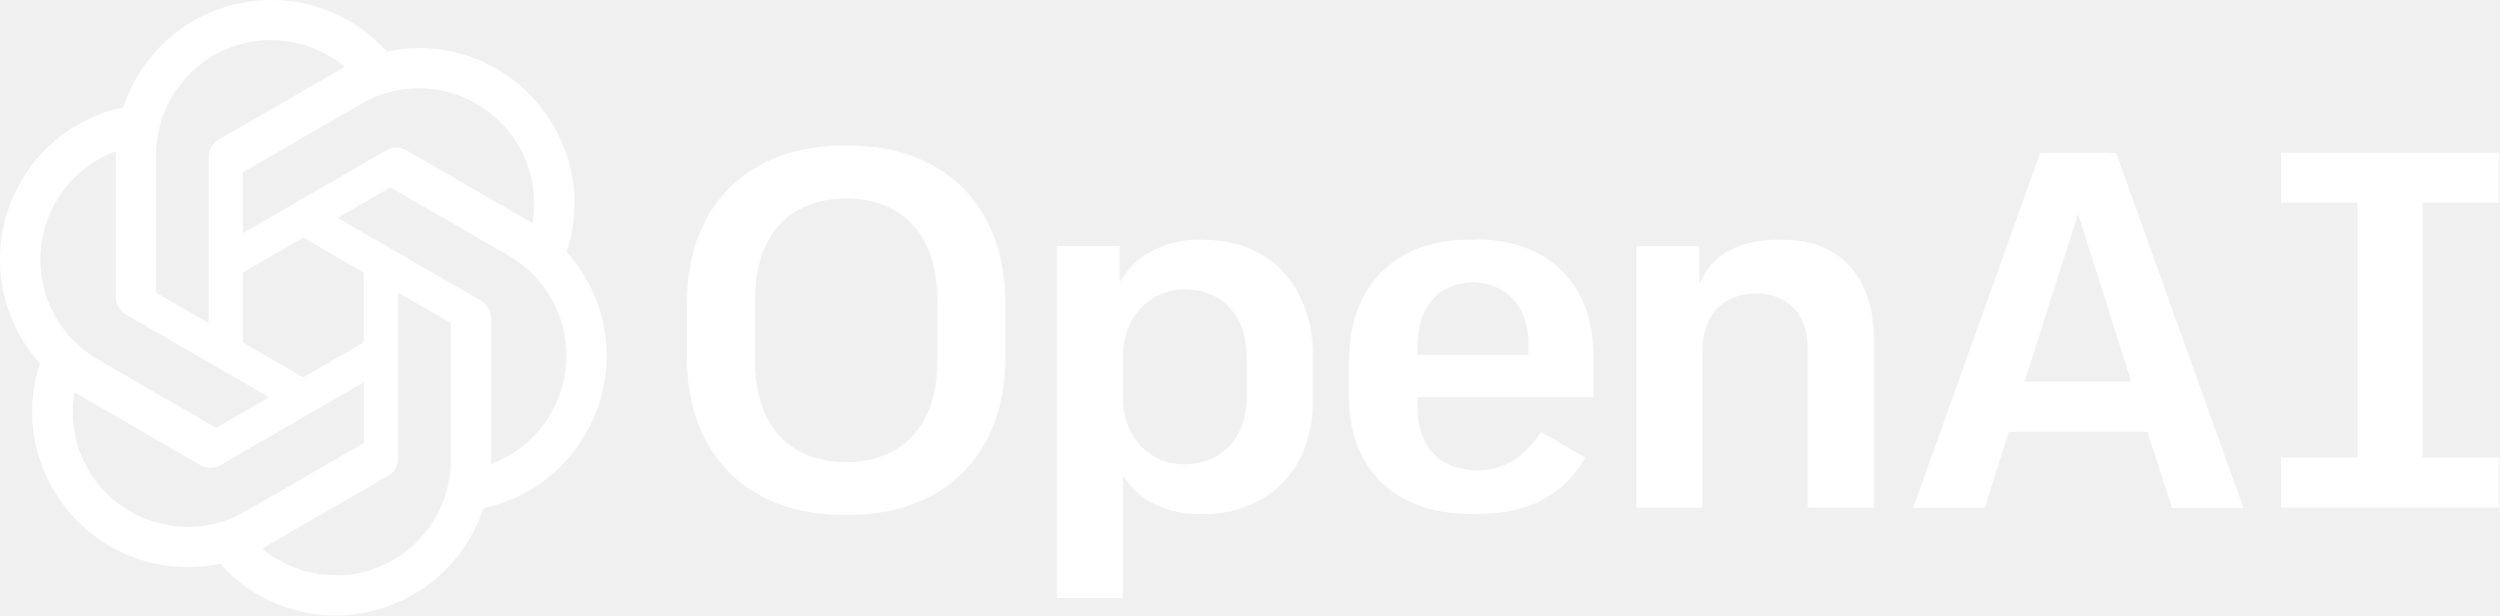
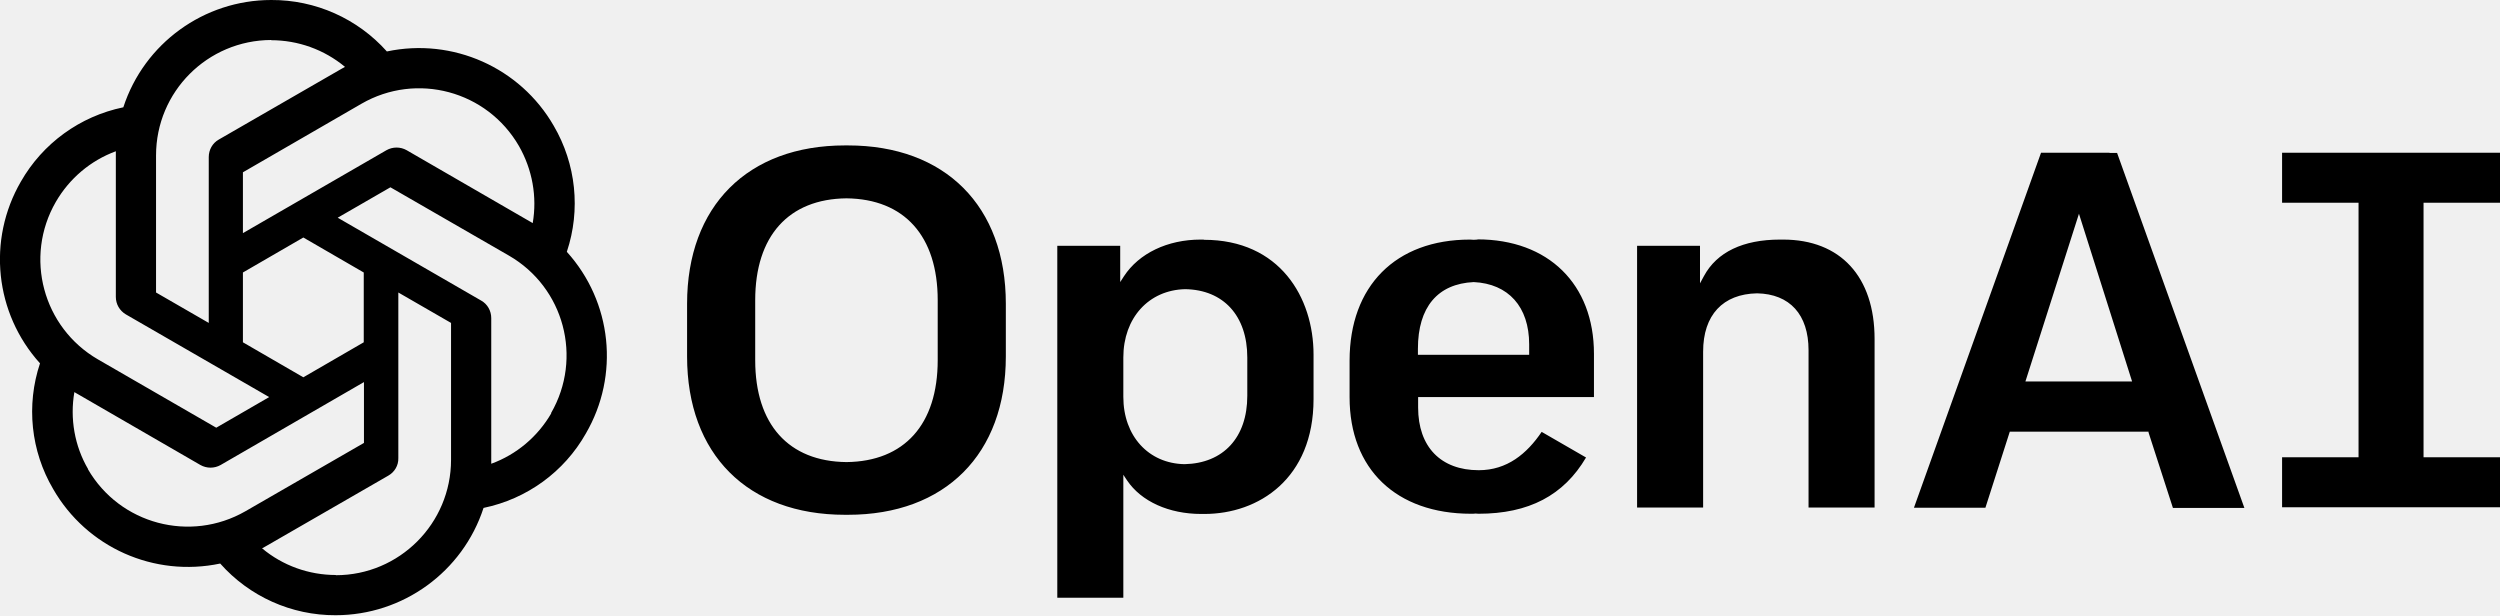
- <svg xmlns="http://www.w3.org/2000/svg" width="1239" height="305" viewBox="0 0 1239 305" fill="none">
-   <g clip-path="url(#clip0_2_10)">
-     <path d="M420.228 72.093C420.228 72.093 419.711 72.093 419.505 72.093C419.298 72.093 418.989 72.093 418.782 72.093C370.564 72.093 340.519 102.149 340.519 150.589V176.72C340.519 225.161 370.461 255.217 418.782 255.217C418.989 255.217 419.298 255.217 419.505 255.217C419.711 255.217 420.021 255.217 420.228 255.217C468.445 255.217 498.491 225.161 498.491 176.72V150.589C498.491 102.149 468.445 72.093 420.228 72.093ZM464.728 178.579C464.728 210.391 448.208 228.776 419.505 229.086C390.801 228.776 374.281 210.391 374.281 178.579V148.833C374.281 117.022 390.801 98.637 419.505 98.327C448.208 98.637 464.728 117.022 464.728 148.833V178.579ZM883.614 118.778C883.614 118.778 882.994 118.778 882.684 118.778C882.478 118.778 882.375 118.778 882.168 118.778C863.893 118.778 850.883 124.975 844.482 136.852L842.52 140.467V121.876H811.339V251.602H844.069V174.345C844.069 156.167 853.878 145.735 870.811 145.425C887.021 145.735 896.313 155.96 896.313 173.622V251.602H929.044V168.044C929.044 137.162 912.111 118.778 883.717 118.778H883.614ZM1239 100.496V75.708H1131V100.496H1168.89V226.71H1131V251.498H1239V226.71H1201.11V100.496H1239ZM1045.41 75.708H1011.54L948.558 251.705H983.973L996.053 214.006H1064.82V214.419L1076.9 251.808H1112.31L1049.23 75.811H1045.51L1045.41 75.708ZM1003.8 189.114L1030.33 105.97L1056.66 189.114H1003.8ZM596.475 118.778C596.475 118.778 595.959 118.778 595.753 118.778C595.443 118.778 595.236 118.778 595.03 118.778C578.613 118.778 564.468 125.594 557.034 136.956L555.175 139.848V121.876H523.994V296.324H556.724V235.386L558.583 238.175C565.604 248.606 579.336 254.804 595.34 254.804C595.649 254.804 595.856 254.804 596.166 254.804C596.372 254.804 596.579 254.804 596.888 254.804C623.837 254.804 650.991 237.245 650.991 197.894V175.791C650.991 147.491 634.265 118.881 596.682 118.881L596.475 118.778ZM618.158 196.241C618.158 216.898 606.284 229.705 587.08 230.119C569.217 229.809 556.724 216.175 556.724 196.758V177.237C556.724 157.613 569.321 143.772 587.389 143.359C606.387 143.669 618.158 156.58 618.158 177.237V196.241ZM732.249 118.778C731.63 118.778 731.01 118.881 730.391 118.881C729.771 118.881 729.152 118.778 728.532 118.778C691.672 118.778 668.854 141.81 668.854 178.786V196.964C668.854 232.597 691.982 254.7 729.048 254.7C729.874 254.7 730.597 254.7 731.32 254.597C731.836 254.597 732.249 254.7 732.765 254.7C757.649 254.7 774.995 245.611 786.042 226.813L764.05 214.109C756.719 224.954 746.911 233.114 732.869 233.114C714.077 233.114 702.823 221.546 702.823 202.025V196.861H789.966V175.378C789.966 140.88 767.354 118.674 732.249 118.674V118.778ZM702.72 175.997V172.899C702.72 152.242 712.528 140.674 730.391 139.848C747.53 140.674 757.855 152.035 757.855 170.73V175.894H702.72V175.997Z" fill="white" />
-     <path d="M280.943 124.768C287.861 104.008 285.486 81.285 274.438 62.384C257.815 33.464 224.362 18.591 191.735 25.511C177.177 9.192 156.32 -0.103 134.431 -2.84942e-06C101.082 -2.84942e-06 71.449 21.483 61.124 53.192C39.648 57.633 21.166 71.06 10.325 90.064C-6.402 118.984 -2.581 155.34 19.824 180.129C12.906 200.889 15.281 223.612 26.329 242.409C42.952 271.432 76.405 286.305 109.135 279.385C123.59 295.704 144.447 305.103 166.336 305C199.685 305 229.318 283.517 239.643 251.808C261.119 247.367 279.601 233.94 290.339 214.936C307.169 186.016 303.348 149.66 280.943 124.871V124.768ZM257.196 72.403C263.804 83.971 266.282 97.501 264.01 110.618C263.597 110.308 262.771 109.895 262.255 109.585L201.544 74.468C198.446 72.713 194.626 72.713 191.529 74.468L120.389 115.576V85.416L179.139 51.436C206.5 35.633 241.398 45.032 257.196 72.403ZM120.389 135.097L150.332 117.745L180.274 135.097V169.697L150.332 187.049L120.389 169.697V135.097ZM134.328 19.934C147.751 19.934 160.657 24.582 170.982 33.154C170.569 33.361 169.743 33.877 169.123 34.187L108.412 69.201C105.315 70.957 103.456 74.262 103.456 77.877V160.091L77.334 145.012V77.05C77.334 45.445 102.837 19.934 134.431 19.831L134.328 19.934ZM27.671 100.083C34.382 88.515 44.81 79.633 57.407 74.985V147.181C57.407 150.796 59.266 153.998 62.363 155.857L133.399 196.861L107.173 212.044L48.528 178.166C21.27 162.364 11.874 127.453 27.671 100.083ZM43.675 232.597C36.964 221.133 34.589 207.499 36.86 194.382C37.273 194.692 38.099 195.105 38.615 195.415L99.326 230.532C102.424 232.287 106.244 232.287 109.342 230.532L180.378 189.424V219.583L121.628 253.461C94.267 269.16 59.369 259.865 43.572 232.597H43.675ZM166.439 285.066C153.12 285.066 140.11 280.418 129.888 271.846C130.301 271.639 131.231 271.123 131.747 270.813L192.458 235.799C195.555 234.043 197.517 230.738 197.414 227.123V145.012L223.536 160.091V227.95C223.536 259.555 197.93 285.169 166.439 285.169V285.066ZM273.199 204.917C266.488 216.485 255.957 225.367 243.463 229.912V157.716C243.463 154.101 241.605 150.796 238.507 149.04L167.368 107.933L193.49 92.853L252.24 126.73C279.601 142.533 288.893 177.443 273.096 204.814L273.199 204.917Z" fill="white" />
-   </g>
-   <defs>
-     <clipPath id="clip0_2_10">
-       <rect width="1239" height="305" fill="white" />
-     </clipPath>
-   </defs>
+ <svg xmlns="http://www.w3.org/2000/svg" id="openai-horizontal" viewBox="0 0 120 29.53">
+   <path d="M40.7,6.98s-.05,0-.07,0c-.02,0-.05,0-.07,0-4.67,0-7.58,2.91-7.58,7.6v2.53c0,4.69,2.9,7.6,7.58,7.6,.02,0,.05,0,.07,0,.02,0,.05,0,.07,0,4.67,0,7.58-2.91,7.58-7.6v-2.53c0-4.69-2.91-7.6-7.58-7.6Zm4.31,10.31c0,3.08-1.6,4.86-4.38,4.89-2.78-.03-4.38-1.81-4.38-4.89v-2.88c0-3.08,1.6-4.86,4.38-4.89,2.78,.03,4.38,1.81,4.38,4.89v2.88Zm40.57-5.79s-.06,0-.09,0c-.02,0-.03,0-.05,0-1.77,0-3.03,.6-3.65,1.75l-.19,.35v-1.8h-3.02v12.56h3.17v-7.48c0-1.76,.95-2.77,2.59-2.8,1.57,.03,2.47,1.02,2.47,2.73v7.55h3.17v-8.09c0-2.99-1.64-4.77-4.39-4.77Zm34.42-1.77v-2.4h-10.46v2.4h3.67v12.22h-3.67v2.4h10.46v-2.4h-3.67V9.73h3.67Zm-18.75-2.4h0s-3.28,0-3.28,0l-6.1,17.04h3.43l1.17-3.65h6.66v.04s1.17,3.62,1.17,3.62h3.43l-6.11-17.04h-.36Zm-4.03,10.98l2.57-8.05,2.55,8.05h-5.12Zm-39.45-6.81s-.05,0-.07,0c-.03,0-.05,0-.07,0-1.59,0-2.96,.66-3.68,1.76l-.18,.28v-1.74h-3.02V28.69h3.17v-5.9l.18,.27c.68,1.01,2.01,1.61,3.56,1.61,.03,0,.05,0,.08,0,.02,0,.04,0,.07,0,2.61,0,5.24-1.7,5.24-5.51v-2.14c0-2.74-1.62-5.51-5.26-5.51Zm2.1,7.5c0,2-1.15,3.24-3.01,3.28-1.73-.03-2.94-1.35-2.94-3.23v-1.89c0-1.9,1.22-3.24,2.97-3.28,1.84,.03,2.98,1.28,2.98,3.28v1.84Zm11.05-7.5h0c-.06,0-.12,.01-.18,.01-.06,0-.12-.01-.18-.01h0c-3.57,0-5.78,2.23-5.78,5.81v1.76c0,3.45,2.24,5.59,5.83,5.59,.08,0,.15,0,.22-.01,.05,0,.09,.01,.14,.01,2.41,0,4.09-.88,5.16-2.7l-2.13-1.23c-.71,1.05-1.66,1.84-3.02,1.84-1.82,0-2.91-1.12-2.91-3.01v-.5h8.44v-2.08c0-3.34-2.19-5.49-5.59-5.49Zm-2.86,5.54v-.3c0-2,.95-3.12,2.68-3.2,1.66,.08,2.66,1.18,2.66,2.99v.5s-5.34,0-5.34,0Z" />
+   <path d="M27.21,12.08c.67-2.01,.44-4.21-.63-6.04-1.61-2.8-4.85-4.24-8.01-3.57C17.16,.89,15.14-.01,13.02,0c-3.23,0-6.1,2.08-7.1,5.15-2.08,.43-3.87,1.73-4.92,3.57-1.62,2.8-1.25,6.32,.92,8.72-.67,2.01-.44,4.21,.63,6.03,1.61,2.81,4.85,4.25,8.02,3.58,1.4,1.58,3.42,2.49,5.54,2.48,3.23,0,6.1-2.08,7.1-5.15,2.08-.43,3.87-1.73,4.91-3.57,1.63-2.8,1.26-6.32-.91-8.72Zm-2.3-5.07c.64,1.12,.88,2.43,.66,3.7-.04-.03-.12-.07-.17-.1l-5.88-3.4c-.3-.17-.67-.17-.97,0l-6.89,3.98v-2.92l5.69-3.29c2.65-1.53,6.03-.62,7.56,2.03Zm-13.25,6.07l2.9-1.68,2.9,1.68v3.35l-2.9,1.68-2.9-1.68v-3.35ZM13.01,1.93c1.3,0,2.55,.45,3.55,1.28-.04,.02-.12,.07-.18,.1l-5.88,3.39c-.3,.17-.48,.49-.48,.84v7.96l-2.53-1.46V7.46c0-3.06,2.47-5.53,5.53-5.54ZM2.68,9.69h0c.65-1.12,1.66-1.98,2.88-2.43v6.99c0,.35,.18,.66,.48,.84l6.88,3.97-2.54,1.47-5.68-3.28c-2.64-1.53-3.55-4.91-2.02-7.56Zm1.55,12.83h0c-.65-1.11-.88-2.43-.66-3.7,.04,.03,.12,.07,.17,.1l5.88,3.4c.3,.17,.67,.17,.97,0l6.88-3.98v2.92l-5.69,3.28c-2.65,1.52-6.03,.62-7.56-2.02Zm11.89,5.08c-1.29,0-2.55-.45-3.54-1.28,.04-.02,.13-.07,.18-.1l5.88-3.39c.3-.17,.49-.49,.48-.84v-7.95l2.53,1.46v6.57c0,3.06-2.48,5.54-5.53,5.54Zm10.34-7.76c-.65,1.12-1.67,1.98-2.88,2.42v-6.99c0-.35-.18-.67-.48-.84h0l-6.89-3.98,2.53-1.46,5.69,3.28c2.65,1.53,3.55,4.91,2.02,7.56Z" />
</svg>
